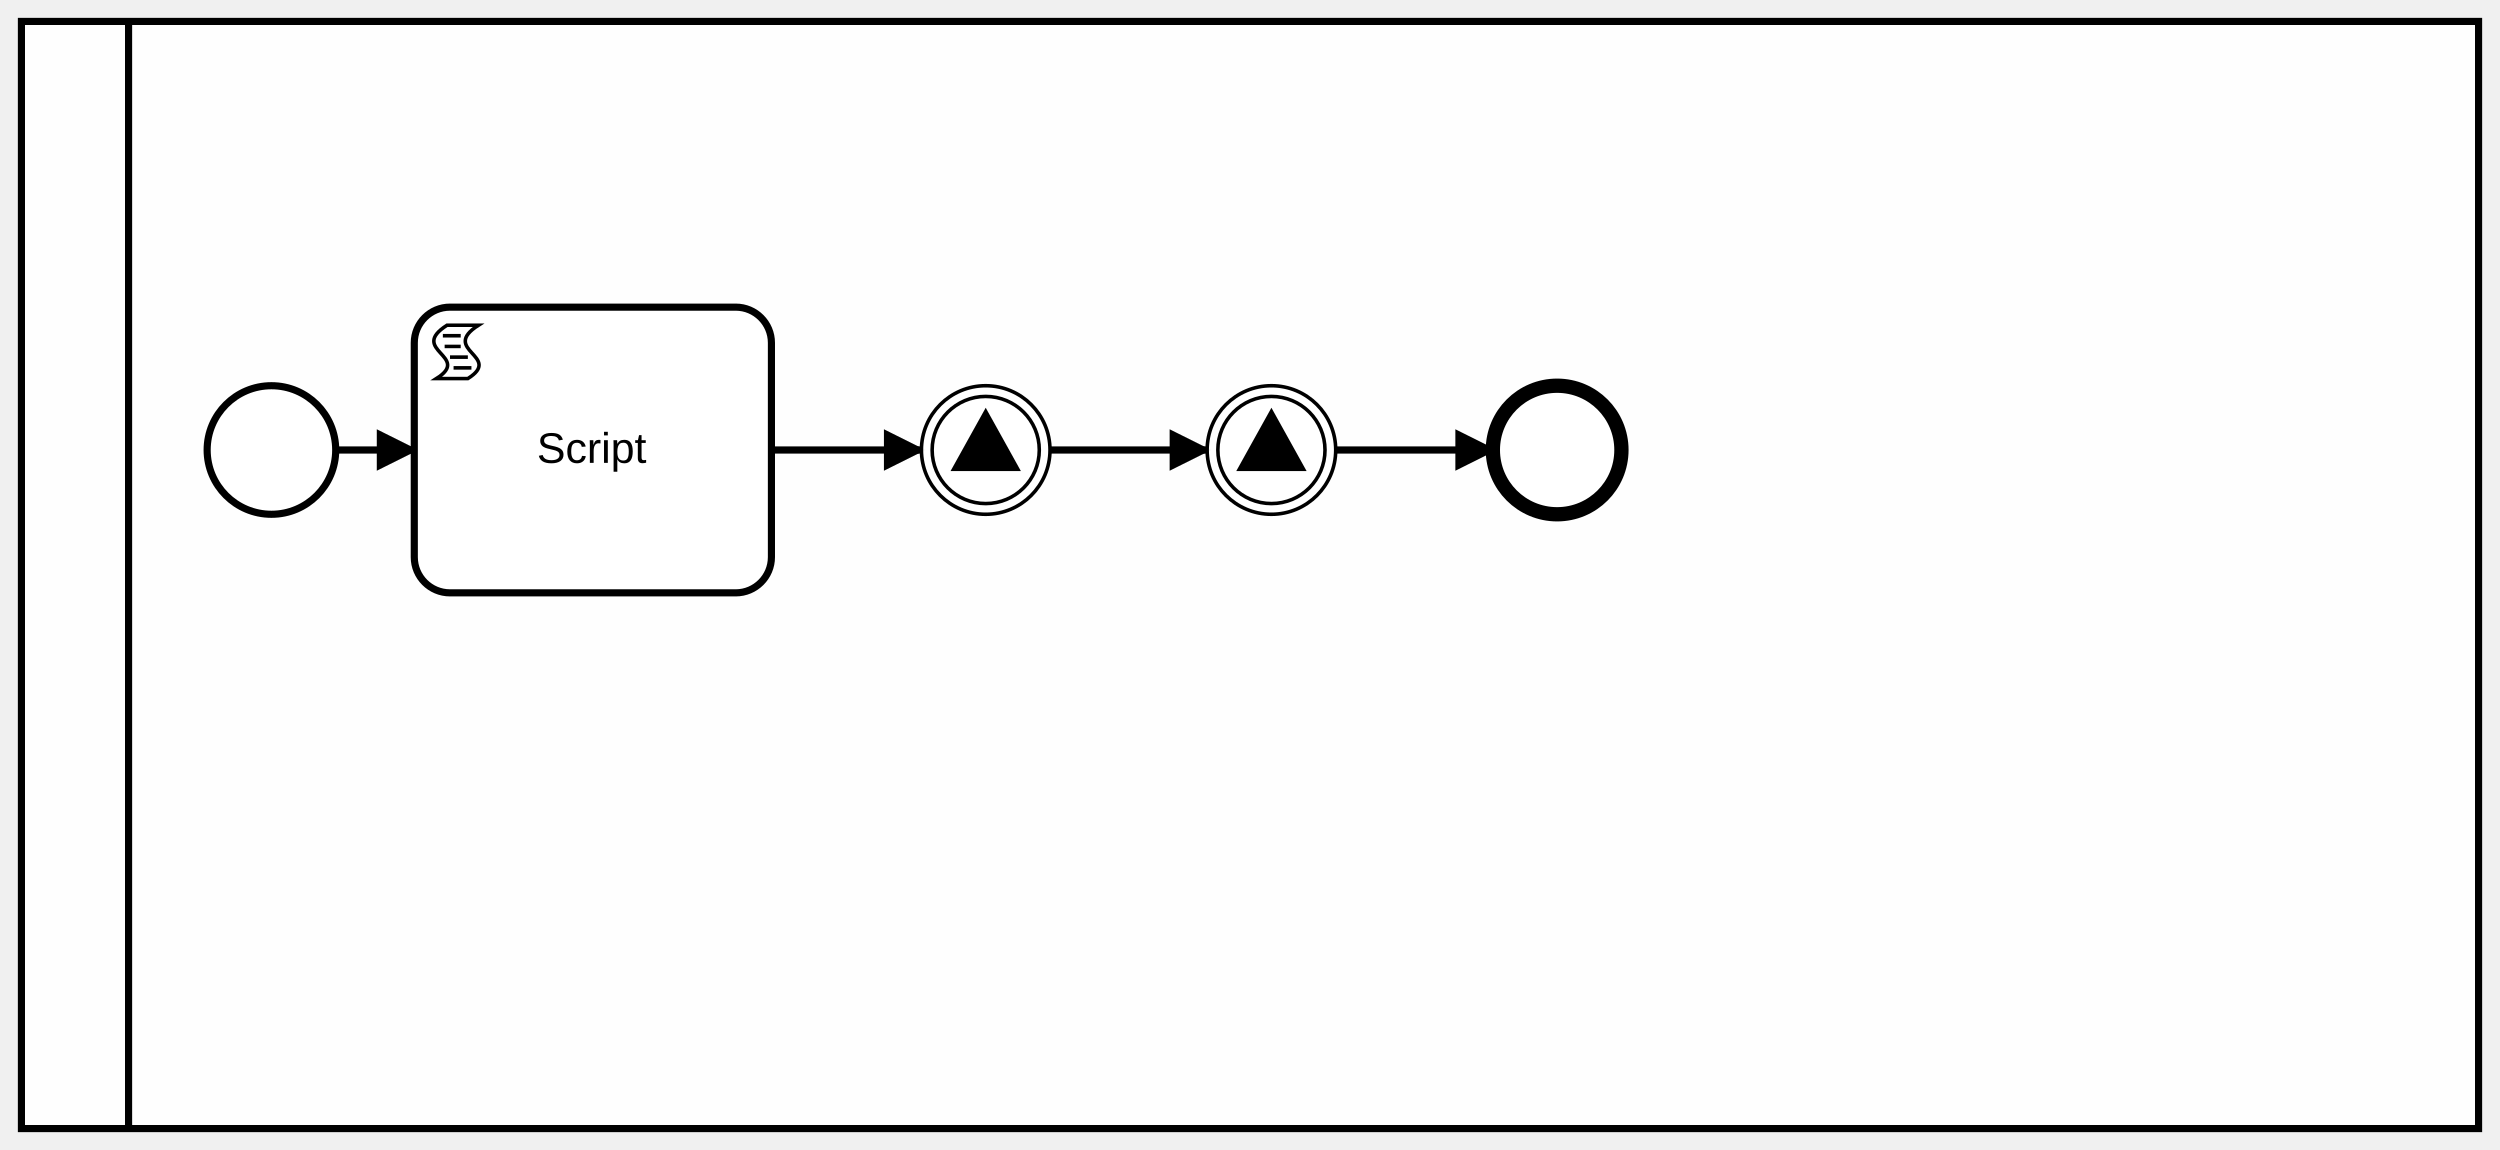
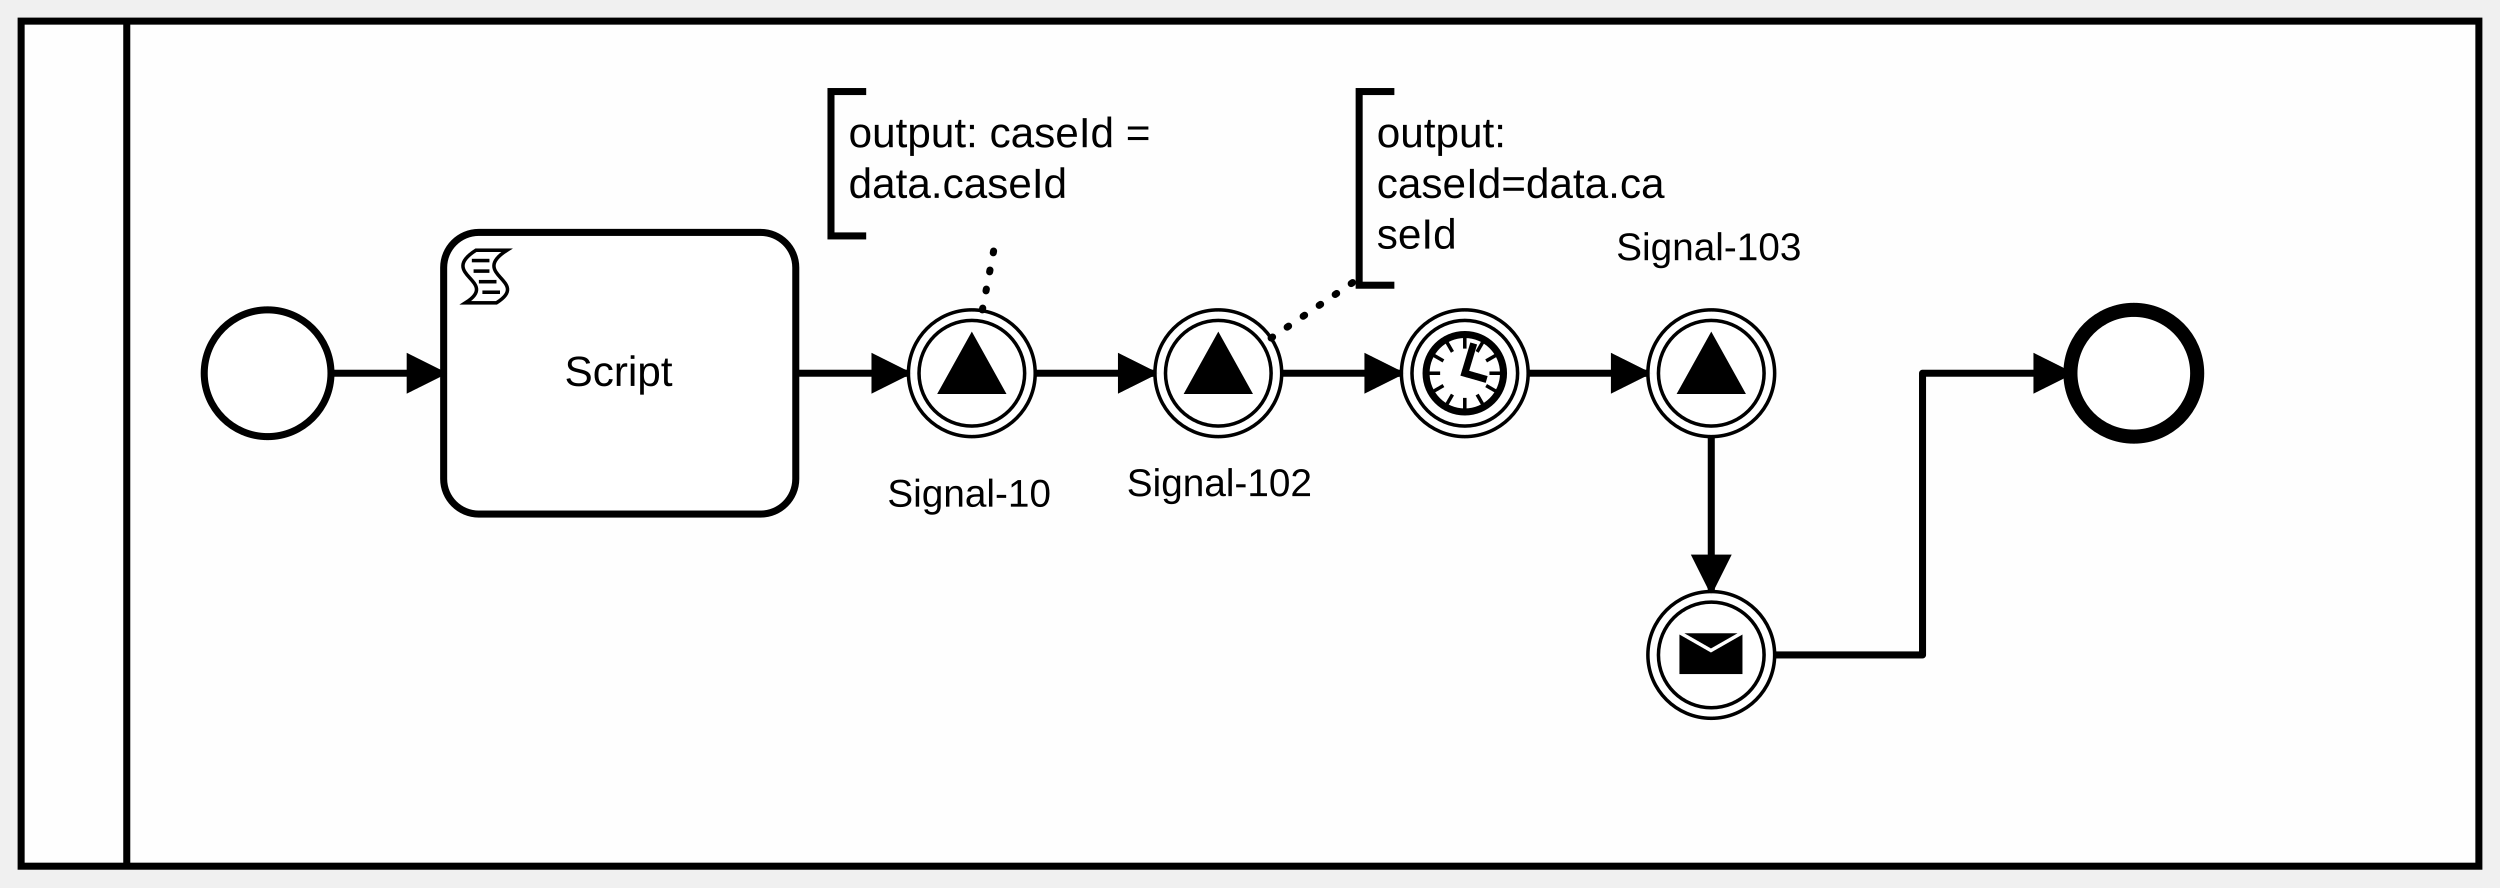
- <svg xmlns="http://www.w3.org/2000/svg" width="700" height="322" viewBox="224 84 700 322" version="1.1">
+ <svg xmlns="http://www.w3.org/2000/svg" width="710" height="252" viewBox="214 104 710 252" version="1.1">
  <defs>
-     <marker id="sequenceflow-end-white-black-86v8xw8xc1xjzlm85okdc6zag" viewBox="0 0 20 20" refX="11" refY="10" markerWidth="10" markerHeight="10" orient="auto">
+     <marker id="sequenceflow-end-white-black-1o2tr8r4zohin9044bs8ggvyg" viewBox="0 0 20 20" refX="11" refY="10" markerWidth="10" markerHeight="10" orient="auto">
      <path d="M 1 5 L 11 10 L 1 15 Z" style="fill: black; stroke-width: 1px; stroke-linecap: round; stroke-dasharray: 10000, 1; stroke: black;" />
    </marker>
  </defs>
  <g class="djs-group">
-     <g class="djs-element djs-shape" data-element-id="Participant_11ag70j" transform="matrix(1 0 0 1 230 90)" style="display: block;">
+     <g class="djs-element djs-shape" data-element-id="Participant_11ag70j" transform="matrix(1 0 0 1 220 110)" style="display: block;">
      <g class="djs-visual">
-         <rect x="0" y="0" width="688" height="310" rx="0" ry="0" style="stroke: black; stroke-width: 2px; fill: white; fill-opacity: 0.95;" />
-         <polyline points="30,0 30,310 " style="fill: none; stroke: black; stroke-width: 2px;" />
-         <text lineHeight="1.2" class="djs-label" transform="matrix(-1.83697e-16 -1 1 -1.83697e-16 0 310)" style="font-family: Arial, sans-serif; font-size: 12px; font-weight: normal; fill: black;">
-           <tspan x="155" y="18.6" />
+         <rect x="0" y="0" width="698" height="240" rx="0" ry="0" style="stroke: black; stroke-width: 2px; fill: white; fill-opacity: 0.95;" />
+         <polyline points="30,0 30,240 " style="fill: none; stroke: black; stroke-width: 2px;" />
+         <text lineHeight="1.2" class="djs-label" transform="matrix(-1.83697e-16 -1 1 -1.83697e-16 0 240)" style="font-family: Arial, sans-serif; font-size: 12px; font-weight: normal; fill: black;">
+           <tspan x="120" y="18.6" />
        </text>
      </g>
-       <rect class="djs-hit djs-hit-click-stroke" x="0" y="0" width="688" height="310" style="fill: none; stroke-opacity: 0; stroke: white; stroke-width: 15px;" />
-       <rect class="djs-hit djs-hit-all" x="0" y="0" width="30" height="310" style="fill: none; stroke-opacity: 0; stroke: white; stroke-width: 15px;" />
-       <rect x="-6" y="-6" width="700" height="322" class="djs-outline" style="fill: none;" />
+       <rect class="djs-hit djs-hit-click-stroke" x="0" y="0" width="698" height="240" style="fill: none; stroke-opacity: 0; stroke: white; stroke-width: 15px;" />
+       <rect class="djs-hit djs-hit-all" x="0" y="0" width="30" height="240" style="fill: none; stroke-opacity: 0; stroke: white; stroke-width: 15px;" />
+       <rect x="-6" y="-6" width="710" height="252" class="djs-outline" style="fill: none;" />
    </g>
    <g class="djs-children">
      <g class="djs-group">
-         <g class="djs-element djs-connection" data-element-id="Flow_1reyp2t" style="display: block;">
-           <g class="djs-visual">
-             <path d="m  598,210L642,210 " style="fill: none; stroke-width: 2px; stroke: black; stroke-linejoin: round; marker-end: url('#sequenceflow-end-white-black-86v8xw8xc1xjzlm85okdc6zag');" />
-           </g>
-           <polyline points="598,210 642,210 " class="djs-hit djs-hit-stroke" style="fill: none; stroke-opacity: 0; stroke: white; stroke-width: 15px;" />
-           <rect x="592" y="204" width="56" height="12" class="djs-outline" style="fill: none;" />
-         </g>
-       </g>
-       <g class="djs-group">
-         <g class="djs-element djs-connection" data-element-id="Flow_10ronv9" style="display: block;">
-           <g class="djs-visual">
-             <path d="m  518,210L562,210 " style="fill: none; stroke-width: 2px; stroke: black; stroke-linejoin: round; marker-end: url('#sequenceflow-end-white-black-86v8xw8xc1xjzlm85okdc6zag');" />
-           </g>
-           <polyline points="518,210 562,210 " class="djs-hit djs-hit-stroke" style="fill: none; stroke-opacity: 0; stroke: white; stroke-width: 15px;" />
-           <rect x="512" y="204" width="56" height="12" class="djs-outline" style="fill: none;" />
+         <g class="djs-element djs-connection" data-element-id="Flow_1w9irs2" style="display: block;">
+           <g class="djs-visual">
+             <path d="m  648,210L682,210 " style="fill: none; stroke-width: 2px; stroke: black; stroke-linejoin: round; marker-end: url('#sequenceflow-end-white-black-1o2tr8r4zohin9044bs8ggvyg');" />
+           </g>
+           <polyline points="648,210 682,210 " class="djs-hit djs-hit-stroke" style="fill: none; stroke-opacity: 0; stroke: white; stroke-width: 15px;" />
+           <rect x="642" y="204" width="46" height="12" class="djs-outline" style="fill: none;" />
+         </g>
+       </g>
+       <g class="djs-group">
+         <g class="djs-element djs-connection" data-element-id="Flow_12vwsi3" style="display: block;">
+           <g class="djs-visual">
+             <path d="m  718,290L760,290 L760,210 L802,210 " style="fill: none; stroke-width: 2px; stroke: black; stroke-linejoin: round; marker-end: url('#sequenceflow-end-white-black-1o2tr8r4zohin9044bs8ggvyg');" />
+           </g>
+           <polyline points="718,290 760,290 760,210 802,210 " class="djs-hit djs-hit-stroke" style="fill: none; stroke-opacity: 0; stroke: white; stroke-width: 15px;" />
+           <rect x="712" y="204" width="96" height="92" class="djs-outline" style="fill: none;" />
+         </g>
+       </g>
+       <g class="djs-group">
+         <g class="djs-element djs-connection" data-element-id="Flow_18sqtjr" style="display: block;">
+           <g class="djs-visual">
+             <path d="m  700,228L700,272 " style="fill: none; stroke-width: 2px; stroke: black; stroke-linejoin: round; marker-end: url('#sequenceflow-end-white-black-1o2tr8r4zohin9044bs8ggvyg');" />
+           </g>
+           <polyline points="700,228 700,272 " class="djs-hit djs-hit-stroke" style="fill: none; stroke-opacity: 0; stroke: white; stroke-width: 15px;" />
+           <rect x="694" y="222" width="12" height="56" class="djs-outline" style="fill: none;" />
+         </g>
+       </g>
+       <g class="djs-group">
+         <g class="djs-element djs-connection" data-element-id="Flow_0uncxrt" style="display: block;">
+           <g class="djs-visual">
+             <path d="m  578,210L612,210 " style="fill: none; stroke-width: 2px; stroke: black; stroke-linejoin: round; marker-end: url('#sequenceflow-end-white-black-1o2tr8r4zohin9044bs8ggvyg');" />
+           </g>
+           <polyline points="578,210 612,210 " class="djs-hit djs-hit-stroke" style="fill: none; stroke-opacity: 0; stroke: white; stroke-width: 15px;" />
+           <rect x="572" y="204" width="46" height="12" class="djs-outline" style="fill: none;" />
+         </g>
+       </g>
+       <g class="djs-group">
+         <g class="djs-element djs-connection" data-element-id="Flow_10ogv2p" style="display: block;">
+           <g class="djs-visual">
+             <path d="m  508,210L542,210 " style="fill: none; stroke-width: 2px; stroke: black; stroke-linejoin: round; marker-end: url('#sequenceflow-end-white-black-1o2tr8r4zohin9044bs8ggvyg');" />
+           </g>
+           <polyline points="508,210 542,210 " class="djs-hit djs-hit-stroke" style="fill: none; stroke-opacity: 0; stroke: white; stroke-width: 15px;" />
+           <rect x="502" y="204" width="46" height="12" class="djs-outline" style="fill: none;" />
+         </g>
+       </g>
+       <g class="djs-group">
+         <g class="djs-element djs-connection" data-element-id="Flow_0cdf82b" style="display: block;">
+           <g class="djs-visual">
+             <path d="m  308,210L340,210 " style="fill: none; stroke-width: 2px; stroke: black; stroke-linejoin: round; marker-end: url('#sequenceflow-end-white-black-1o2tr8r4zohin9044bs8ggvyg');" />
+           </g>
+           <polyline points="308,210 340,210 " class="djs-hit djs-hit-stroke" style="fill: none; stroke-opacity: 0; stroke: white; stroke-width: 15px;" />
+           <rect x="302" y="204" width="44" height="12" class="djs-outline" style="fill: none;" />
        </g>
      </g>
      <g class="djs-group">
        <g class="djs-element djs-connection" data-element-id="Flow_1plxf7i" style="display: block;">
          <g class="djs-visual">
-             <path d="m  440,210L482,210 " style="fill: none; stroke-width: 2px; stroke: black; stroke-linejoin: round; marker-end: url('#sequenceflow-end-white-black-86v8xw8xc1xjzlm85okdc6zag');" />
-           </g>
-           <polyline points="440,210 482,210 " class="djs-hit djs-hit-stroke" style="fill: none; stroke-opacity: 0; stroke: white; stroke-width: 15px;" />
-           <rect x="434" y="204" width="54" height="12" class="djs-outline" style="fill: none;" />
-         </g>
-       </g>
-       <g class="djs-group">
-         <g class="djs-element djs-connection" data-element-id="Flow_0cdf82b" style="display: block;">
-           <g class="djs-visual">
-             <path d="m  318,210L340,210 " style="fill: none; stroke-width: 2px; stroke: black; stroke-linejoin: round; marker-end: url('#sequenceflow-end-white-black-86v8xw8xc1xjzlm85okdc6zag');" />
-           </g>
-           <polyline points="318,210 340,210 " class="djs-hit djs-hit-stroke" style="fill: none; stroke-opacity: 0; stroke: white; stroke-width: 15px;" />
-           <rect x="312" y="204" width="34" height="12" class="djs-outline" style="fill: none;" />
-         </g>
-       </g>
-       <g class="djs-group">
-         <g class="djs-element djs-shape" data-element-id="StartEvent_1" transform="matrix(1 0 0 1 282 192)" style="display: block;">
-           <g class="djs-visual">
-             <circle cx="18" cy="18" r="18" style="stroke: black; stroke-width: 2px; fill: white; fill-opacity: 0.95;" />
-           </g>
-           <rect class="djs-hit djs-hit-all" x="0" y="0" width="36" height="36" style="fill: none; stroke-opacity: 0; stroke: white; stroke-width: 15px;" />
-           <rect x="-6" y="-6" width="48" height="48" class="djs-outline" style="fill: none;" />
+             <path d="m  440,210L472,210 " style="fill: none; stroke-width: 2px; stroke: black; stroke-linejoin: round; marker-end: url('#sequenceflow-end-white-black-1o2tr8r4zohin9044bs8ggvyg');" />
+           </g>
+           <polyline points="440,210 472,210 " class="djs-hit djs-hit-stroke" style="fill: none; stroke-opacity: 0; stroke: white; stroke-width: 15px;" />
+           <rect x="434" y="204" width="44" height="12" class="djs-outline" style="fill: none;" />
        </g>
      </g>
      <g class="djs-group">
        <g class="djs-element djs-shape" data-element-id="Activity_0e7kv35" transform="matrix(1 0 0 1 340 170)" style="display: block;">
          <g class="djs-visual">
            <rect x="0" y="0" width="100" height="80" rx="10" ry="10" style="stroke: black; stroke-width: 2px; fill: white; fill-opacity: 0.95;" />
            <text lineHeight="1.2" class="djs-label" style="font-family: Arial, sans-serif; font-size: 12px; font-weight: normal; fill: black;">
              <tspan x="34.33" y="43.6">Script</tspan>
            </text>
            <path d="m 15,20 c 9.967,-6.273 -8.001,-7.919 2.969,-14.938 l -8.803,0 c -10.97,7.019 6.998,8.665 -2.969,14.938 z m -7,-12 l 5,0 m -4.5,3 l 4.5,0 m -3,3 l 5,0m -4,3 l 5,0" style="fill: none; stroke-width: 1px; stroke: black;" />
          </g>
          <rect class="djs-hit djs-hit-all" x="0" y="0" width="100" height="80" style="fill: none; stroke-opacity: 0; stroke: white; stroke-width: 15px;" />
          <rect x="-6" y="-6" width="112" height="92" class="djs-outline" style="fill: none;" />
        </g>
      </g>
      <g class="djs-group">
-         <g class="djs-element djs-shape selected" data-element-id="Event_190dv7t" transform="matrix(1 0 0 1 482 192)" style="display: block;">
+         <g class="djs-element djs-shape" data-element-id="StartEvent_1" transform="matrix(1 0 0 1 272 192)" style="display: block;">
+           <g class="djs-visual">
+             <circle cx="18" cy="18" r="18" style="stroke: black; stroke-width: 2px; fill: white; fill-opacity: 0.95;" />
+           </g>
+           <rect class="djs-hit djs-hit-all" x="0" y="0" width="36" height="36" style="fill: none; stroke-opacity: 0; stroke: white; stroke-width: 15px;" />
+           <rect x="-6" y="-6" width="48" height="48" class="djs-outline" style="fill: none;" />
+         </g>
+       </g>
+       <g class="djs-group">
+         <g class="djs-element djs-shape" data-element-id="Event_1caeuws" transform="matrix(1 0 0 1 802 192)" style="display: block;">
+           <g class="djs-visual">
+             <circle cx="18" cy="18" r="18" style="stroke: black; stroke-width: 4px; fill: white; fill-opacity: 0.95;" />
+           </g>
+           <rect class="djs-hit djs-hit-all" x="0" y="0" width="36" height="36" style="fill: none; stroke-opacity: 0; stroke: white; stroke-width: 15px;" />
+           <rect x="-6" y="-6" width="48" height="48" class="djs-outline" style="fill: none;" />
+         </g>
+       </g>
+       <g class="djs-group">
+         <g class="djs-element djs-shape" data-element-id="Event_07suegq" transform="matrix(1 0 0 1 682 192)" style="display: block;">
          <g class="djs-visual">
            <circle cx="18" cy="18" r="18" style="stroke: black; stroke-width: 1px; fill: white; fill-opacity: 0.95;" />
            <circle cx="18" cy="18" r="15" style="stroke: black; stroke-width: 1px; fill: none;" />
            <path d="M 18,7.2 l 9,16.2 l -18,0 Z" style="fill: black; stroke-width: 1px; stroke: black;" />
          </g>
          <rect class="djs-hit djs-hit-all" x="0" y="0" width="36" height="36" style="fill: none; stroke-opacity: 0; stroke: white; stroke-width: 15px;" />
          <rect x="-6" y="-6" width="48" height="48" class="djs-outline" style="fill: none;" />
        </g>
      </g>
      <g class="djs-group">
-         <g class="djs-element djs-shape" data-element-id="Event_097goil" transform="matrix(1 0 0 1 562 192)" style="display: block;">
+         <g class="djs-element djs-shape" data-element-id="Event_07suegq_label" transform="matrix(1 0 0 1 673 168)" style="display: block;">
+           <g class="djs-visual">
+             <text lineHeight="1.2" class="djs-label" style="font-family: Arial, sans-serif; font-size: 11px; font-weight: normal; fill: black;">
+               <tspan x="0" y="9.9">Signal-103</tspan>
+             </text>
+           </g>
+           <rect class="djs-hit djs-hit-all" x="0" y="0" width="53" height="14" style="fill: none; stroke-opacity: 0; stroke: white; stroke-width: 15px;" />
+           <rect x="-6" y="-6" width="65" height="26" class="djs-outline" style="fill: none;" />
+         </g>
+       </g>
+       <g class="djs-group">
+         <g class="djs-element djs-shape" data-element-id="Event_14e4p87" transform="matrix(1 0 0 1 682 272)" style="display: block;">
+           <g class="djs-visual">
+             <circle cx="18" cy="18" r="18" style="stroke: black; stroke-width: 1px; fill: white; fill-opacity: 0.95;" />
+             <circle cx="18" cy="18" r="15" style="stroke: black; stroke-width: 1px; fill: none;" />
+             <path d="m 8.46,11.34 l 0,12.6 l 18.9,0 l 0,-12.6 z l 9.45,5.4 l 9.45,-5.4" style="fill: black; stroke-width: 1px; stroke: white;" />
+           </g>
+           <rect class="djs-hit djs-hit-all" x="0" y="0" width="36" height="36" style="fill: none; stroke-opacity: 0; stroke: white; stroke-width: 15px;" />
+           <rect x="-6" y="-6" width="48" height="48" class="djs-outline" style="fill: none;" />
+         </g>
+       </g>
+       <g class="djs-group">
+         <g class="djs-element djs-shape" data-element-id="Event_190dv7t" transform="matrix(1 0 0 1 472 192)" style="display: block;">
          <g class="djs-visual">
            <circle cx="18" cy="18" r="18" style="stroke: black; stroke-width: 1px; fill: white; fill-opacity: 0.95;" />
            <circle cx="18" cy="18" r="15" style="stroke: black; stroke-width: 1px; fill: none;" />
            <path d="M 18,7.2 l 9,16.2 l -18,0 Z" style="fill: black; stroke-width: 1px; stroke: black;" />
          </g>
          <rect class="djs-hit djs-hit-all" x="0" y="0" width="36" height="36" style="fill: none; stroke-opacity: 0; stroke: white; stroke-width: 15px;" />
          <rect x="-6" y="-6" width="48" height="48" class="djs-outline" style="fill: none;" />
        </g>
      </g>
      <g class="djs-group">
-         <g class="djs-element djs-shape" data-element-id="Event_1caeuws" transform="matrix(1 0 0 1 642 192)" style="display: block;">
-           <g class="djs-visual">
-             <circle cx="18" cy="18" r="18" style="stroke: black; stroke-width: 4px; fill: white; fill-opacity: 0.95;" />
-           </g>
-           <rect class="djs-hit djs-hit-all" x="0" y="0" width="36" height="36" style="fill: none; stroke-opacity: 0; stroke: white; stroke-width: 15px;" />
-           <rect x="-6" y="-6" width="48" height="48" class="djs-outline" style="fill: none;" />
+         <g class="djs-element djs-shape" data-element-id="Event_190dv7t_label" transform="matrix(1 0 0 1 466 238)" style="display: block;">
+           <g class="djs-visual">
+             <text lineHeight="1.2" class="djs-label" style="font-family: Arial, sans-serif; font-size: 11px; font-weight: normal; fill: black;">
+               <tspan x="0" y="9.9">Signal-10</tspan>
+             </text>
+           </g>
+           <rect class="djs-hit djs-hit-all" x="0" y="0" width="47" height="14" style="fill: none; stroke-opacity: 0; stroke: white; stroke-width: 15px;" />
+           <rect x="-6" y="-6" width="59" height="26" class="djs-outline" style="fill: none;" />
+         </g>
+       </g>
+       <g class="djs-group">
+         <g class="djs-element djs-shape" data-element-id="Event_097goil" transform="matrix(1 0 0 1 542 192)" style="display: block;">
+           <g class="djs-visual">
+             <circle cx="18" cy="18" r="18" style="stroke: black; stroke-width: 1px; fill: white; fill-opacity: 0.95;" />
+             <circle cx="18" cy="18" r="15" style="stroke: black; stroke-width: 1px; fill: none;" />
+             <path d="M 18,7.2 l 9,16.2 l -18,0 Z" style="fill: black; stroke-width: 1px; stroke: black;" />
+           </g>
+           <rect class="djs-hit djs-hit-all" x="0" y="0" width="36" height="36" style="fill: none; stroke-opacity: 0; stroke: white; stroke-width: 15px;" />
+           <rect x="-6" y="-6" width="48" height="48" class="djs-outline" style="fill: none;" />
+         </g>
+       </g>
+       <g class="djs-group">
+         <g class="djs-element djs-shape" data-element-id="Event_097goil_label" transform="matrix(1 0 0 1 534 235)" style="display: block;">
+           <g class="djs-visual">
+             <text lineHeight="1.2" class="djs-label" style="font-family: Arial, sans-serif; font-size: 11px; font-weight: normal; fill: black;">
+               <tspan x="0" y="9.9">Signal-102</tspan>
+             </text>
+           </g>
+           <rect class="djs-hit djs-hit-all" x="0" y="0" width="53" height="14" style="fill: none; stroke-opacity: 0; stroke: white; stroke-width: 15px;" />
+           <rect x="-6" y="-6" width="65" height="26" class="djs-outline" style="fill: none;" />
+         </g>
+       </g>
+       <g class="djs-group">
+         <g class="djs-element djs-shape selected" data-element-id="Event_1cb4pzi" transform="matrix(1 0 0 1 612 192)" style="display: block;">
+           <g class="djs-visual">
+             <circle cx="18" cy="18" r="18" style="stroke: black; stroke-width: 1px; fill: white; fill-opacity: 0.95;" />
+             <circle cx="18" cy="18" r="15" style="stroke: black; stroke-width: 1px; fill: none;" />
+             <circle cx="18" cy="18" r="11" style="stroke: black; stroke-width: 2px; fill: white;" />
+             <path d="M 18,18 l 2.25,-7.5 m -2.25,7.5 l 5.25,1.5 " style="fill: none; stroke-width: 2px; stroke: black; stroke-linecap: square;" />
+             <path d="M 18,18 m 0,7.5 l -0,2.25 " transform="rotate(0,18,18)" style="fill: none; stroke-width: 1px; stroke: black; stroke-linecap: square;" />
+             <path d="M 18,18 m 0,7.5 l -0,2.25 " transform="rotate(30,18,18)" style="fill: none; stroke-width: 1px; stroke: black; stroke-linecap: square;" />
+             <path d="M 18,18 m 0,7.5 l -0,2.25 " transform="rotate(60,18,18)" style="fill: none; stroke-width: 1px; stroke: black; stroke-linecap: square;" />
+             <path d="M 18,18 m 0,7.5 l -0,2.25 " transform="rotate(90,18,18)" style="fill: none; stroke-width: 1px; stroke: black; stroke-linecap: square;" />
+             <path d="M 18,18 m 0,7.5 l -0,2.25 " transform="rotate(120,18,18)" style="fill: none; stroke-width: 1px; stroke: black; stroke-linecap: square;" />
+             <path d="M 18,18 m 0,7.5 l -0,2.25 " transform="rotate(150,18,18)" style="fill: none; stroke-width: 1px; stroke: black; stroke-linecap: square;" />
+             <path d="M 18,18 m 0,7.5 l -0,2.25 " transform="rotate(180,18,18)" style="fill: none; stroke-width: 1px; stroke: black; stroke-linecap: square;" />
+             <path d="M 18,18 m 0,7.5 l -0,2.25 " transform="rotate(210,18,18)" style="fill: none; stroke-width: 1px; stroke: black; stroke-linecap: square;" />
+             <path d="M 18,18 m 0,7.5 l -0,2.25 " transform="rotate(240,18,18)" style="fill: none; stroke-width: 1px; stroke: black; stroke-linecap: square;" />
+             <path d="M 18,18 m 0,7.5 l -0,2.25 " transform="rotate(270,18,18)" style="fill: none; stroke-width: 1px; stroke: black; stroke-linecap: square;" />
+             <path d="M 18,18 m 0,7.5 l -0,2.25 " transform="rotate(300,18,18)" style="fill: none; stroke-width: 1px; stroke: black; stroke-linecap: square;" />
+             <path d="M 18,18 m 0,7.5 l -0,2.25 " transform="rotate(330,18,18)" style="fill: none; stroke-width: 1px; stroke: black; stroke-linecap: square;" />
+           </g>
+           <rect class="djs-hit djs-hit-all" x="0" y="0" width="36" height="36" style="fill: none; stroke-opacity: 0; stroke: white; stroke-width: 15px;" />
+           <rect x="-6" y="-6" width="48" height="48" class="djs-outline" style="fill: none;" />
+         </g>
+       </g>
+       <g class="djs-group">
+         <g class="djs-element djs-shape" data-element-id="TextAnnotation_1bro64x" transform="matrix(1 0 0 1 450 130)" style="display: block;">
+           <g class="djs-visual">
+             <rect x="0" y="0" width="100" height="41" rx="0" ry="0" style="stroke: none; stroke-width: 2px; fill: none;" />
+             <path d="m 0, 0 m 10,0 l -10,0 l 0,41 l 10,0" style="fill: none; stroke-width: 2px; stroke: black;" />
+             <text lineHeight="1.2" class="djs-label" style="font-family: Arial, sans-serif; font-size: 12px; font-weight: normal; fill: black;">
+               <tspan x="5" y="15.8">output: caseId =</tspan>
+               <tspan x="5" y="30.2">data.caseId</tspan>
+             </text>
+           </g>
+           <rect class="djs-hit djs-hit-all" x="0" y="0" width="100" height="41" style="fill: none; stroke-opacity: 0; stroke: white; stroke-width: 15px;" />
+           <rect x="-6" y="-6" width="112" height="53" class="djs-outline" style="fill: none;" />
+         </g>
+       </g>
+       <g class="djs-group">
+         <g class="djs-element djs-shape" data-element-id="TextAnnotation_09wpd67" transform="matrix(1 0 0 1 600 130)" style="display: block;">
+           <g class="djs-visual">
+             <rect x="0" y="0" width="100" height="55" rx="0" ry="0" style="stroke: none; stroke-width: 2px; fill: none;" />
+             <path d="m 0, 0 m 10,0 l -10,0 l 0,55 l 10,0" style="fill: none; stroke-width: 2px; stroke: black;" />
+             <text lineHeight="1.2" class="djs-label" style="font-family: Arial, sans-serif; font-size: 12px; font-weight: normal; fill: black;">
+               <tspan x="5" y="15.8">output: </tspan>
+               <tspan x="5" y="30.2">caseId=data.ca</tspan>
+               <tspan x="5" y="44.6">seId</tspan>
+             </text>
+           </g>
+           <rect class="djs-hit djs-hit-all" x="0" y="0" width="100" height="55" style="fill: none; stroke-opacity: 0; stroke: white; stroke-width: 15px;" />
+           <rect x="-6" y="-6" width="112" height="67" class="djs-outline" style="fill: none;" />
+         </g>
+       </g>
+       <g class="djs-group">
+         <g class="djs-element djs-connection" data-element-id="Association_1qp2dje" style="display: block;">
+           <g class="djs-visual">
+             <polyline points="493,192 497,171 " style="fill: none; stroke: black; stroke-width: 2px; stroke-dasharray: 0.5, 5; stroke-linecap: round; stroke-linejoin: round;" />
+           </g>
+           <polyline points="493,192 497,171 " class="djs-hit djs-hit-stroke" style="fill: none; stroke-opacity: 0; stroke: white; stroke-width: 15px;" />
+           <rect x="487" y="165" width="16" height="33" class="djs-outline" style="fill: none;" />
+         </g>
+       </g>
+       <g class="djs-group">
+         <g class="djs-element djs-connection" data-element-id="Association_140k4j3" style="display: block;">
+           <g class="djs-visual">
+             <polyline points="575,200 600,183 " style="fill: none; stroke: black; stroke-width: 2px; stroke-dasharray: 0.5, 5; stroke-linecap: round; stroke-linejoin: round;" />
+           </g>
+           <polyline points="575,200 600,183 " class="djs-hit djs-hit-stroke" style="fill: none; stroke-opacity: 0; stroke: white; stroke-width: 15px;" />
+           <rect x="569" y="177" width="37" height="29" class="djs-outline" style="fill: none;" />
        </g>
      </g>
    </g>
  </g>
</svg>
